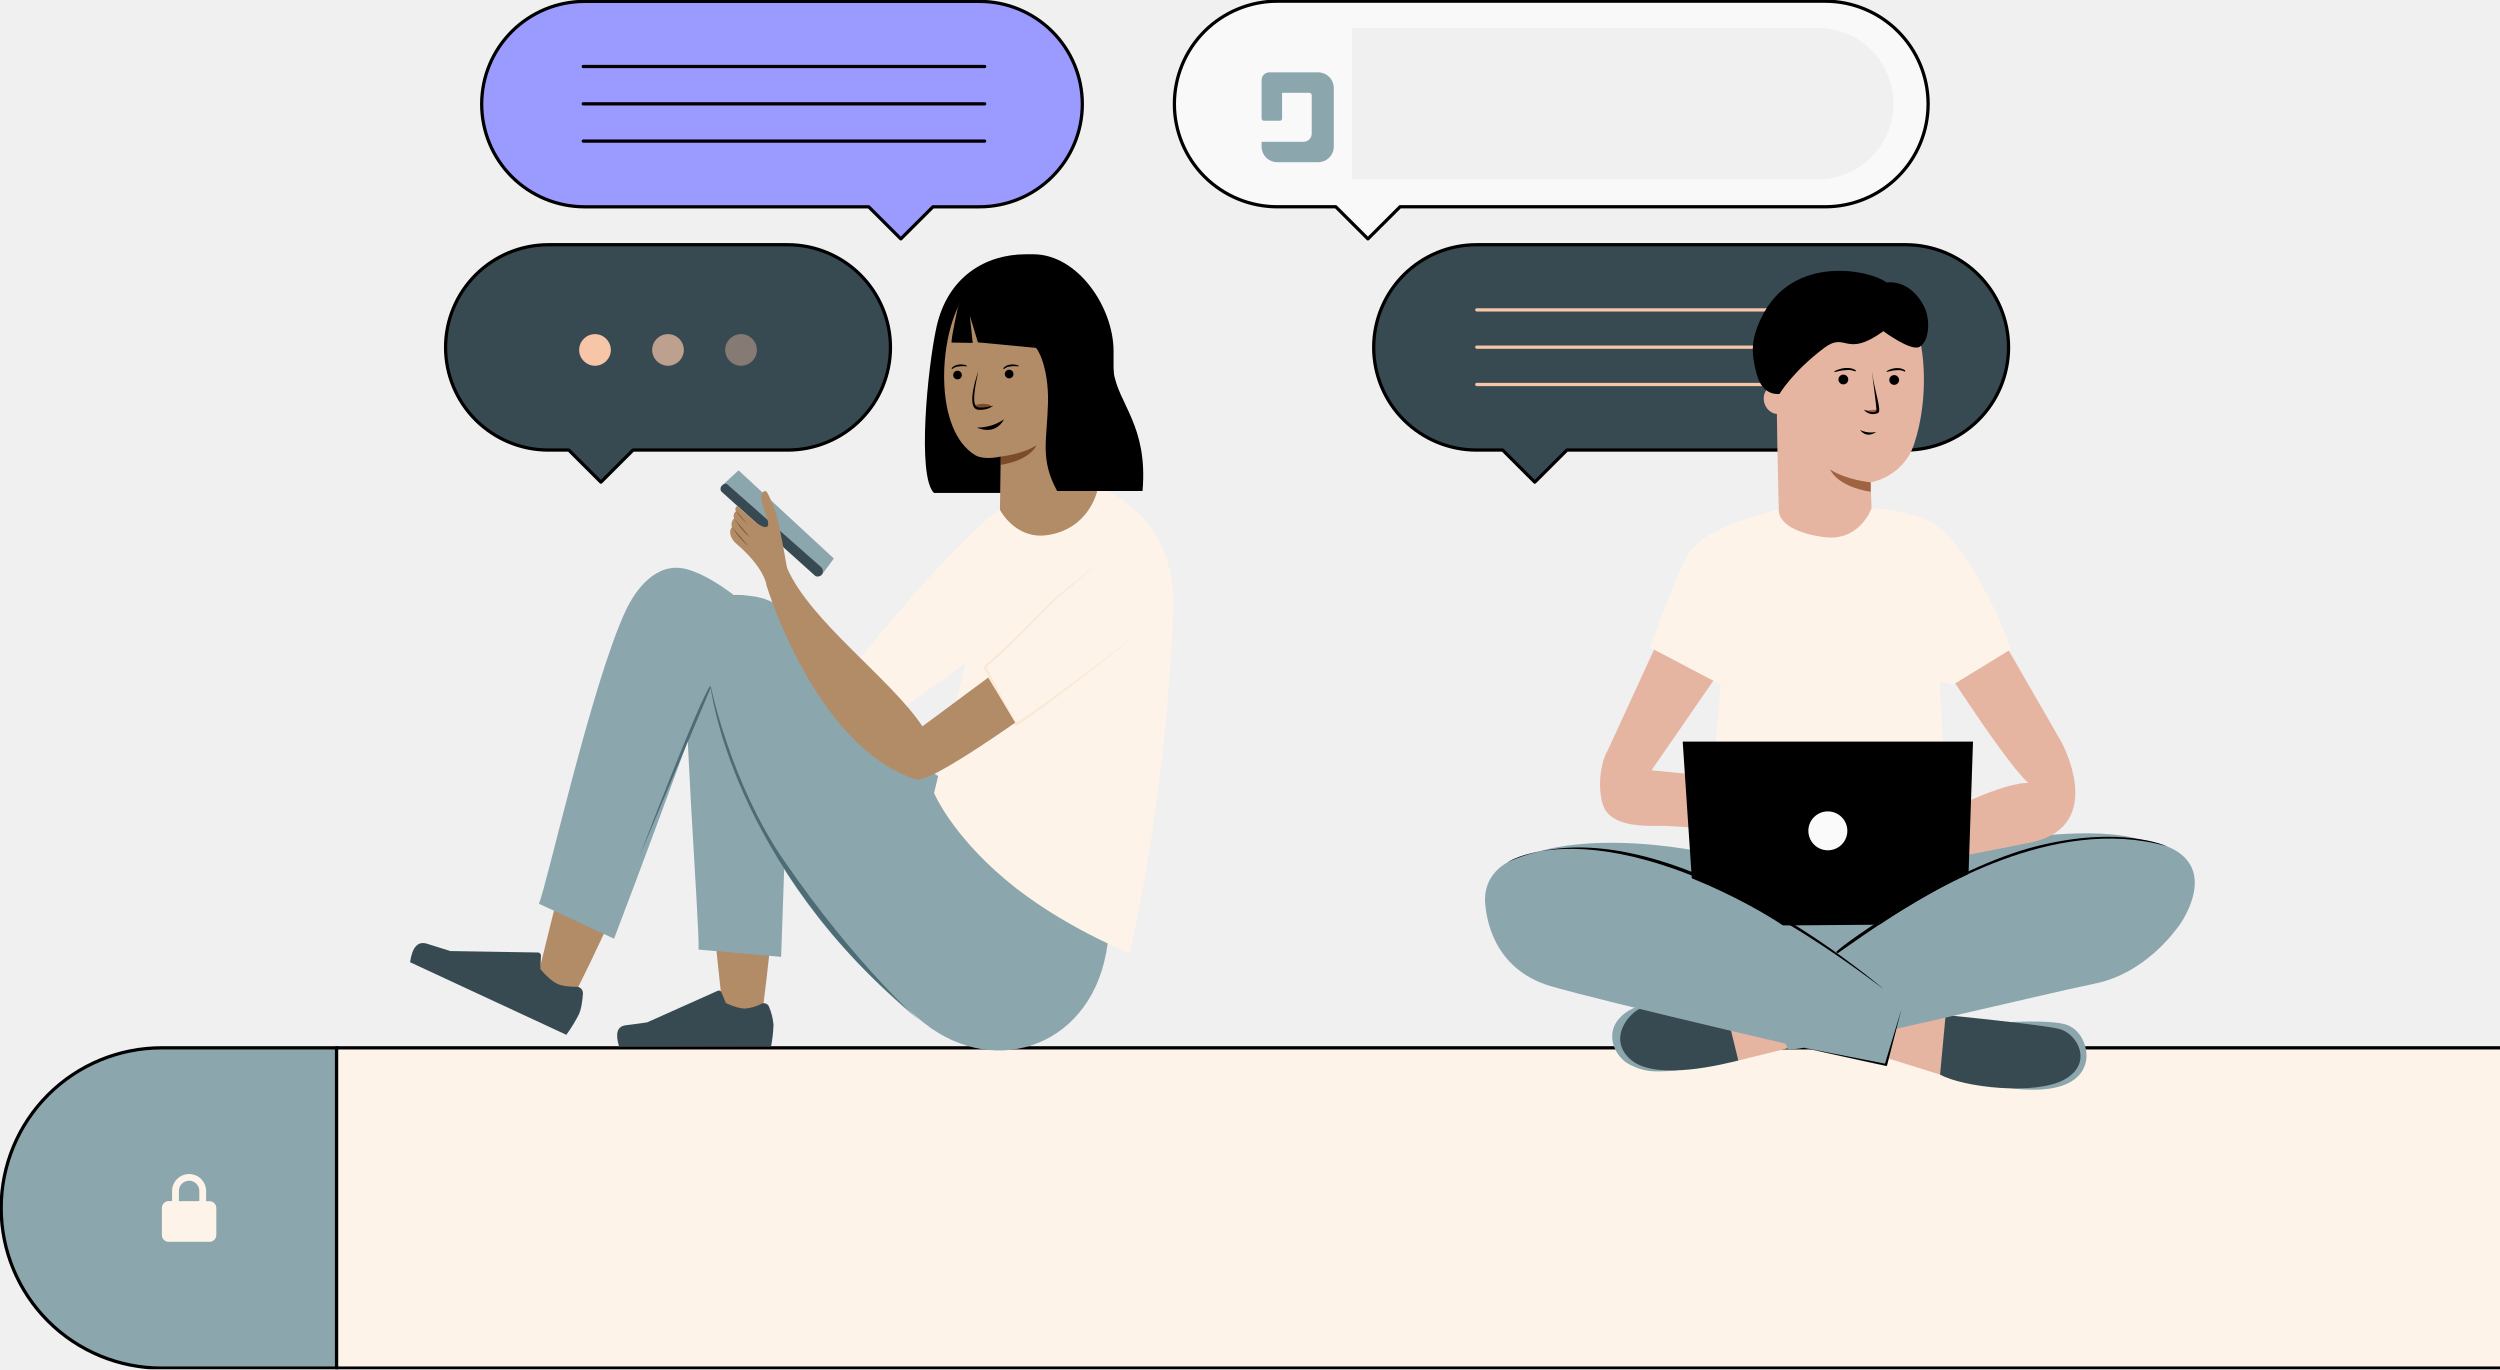
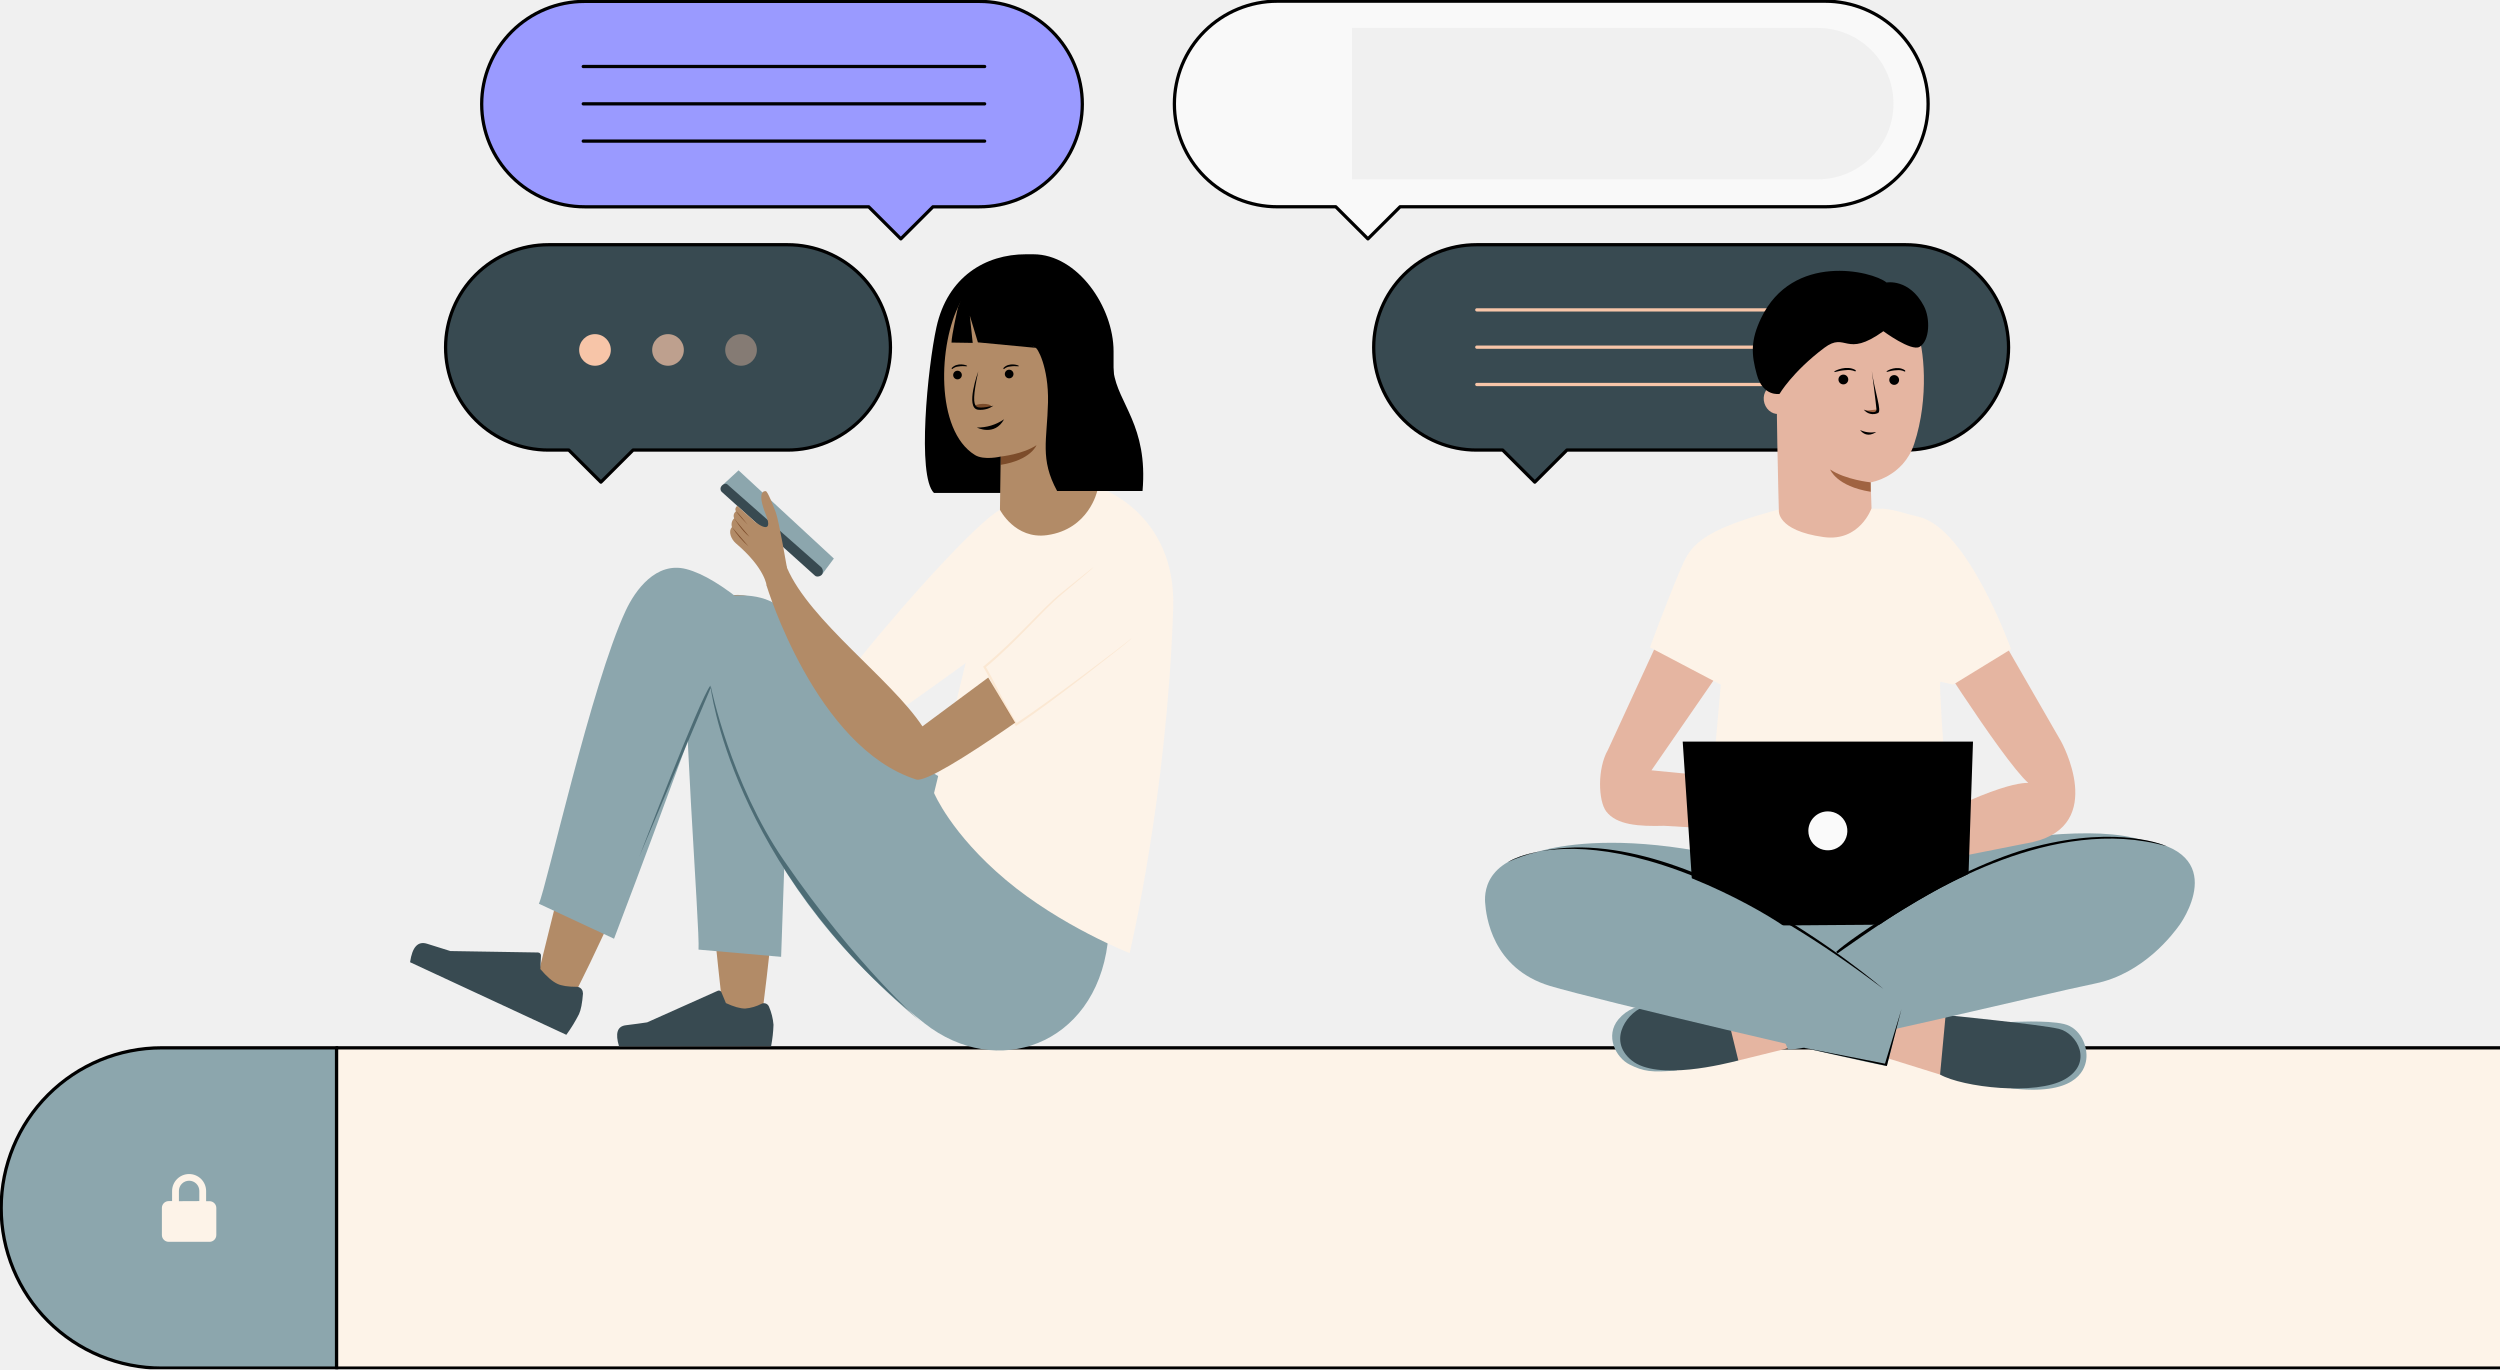
<svg xmlns="http://www.w3.org/2000/svg" width="765" height="419" viewBox="0 0 765 419" fill="none">
  <g clip-path="url(#clip0)">
    <path d="M49.458 418.646C43.01 418.646 36.625 417.378 30.668 414.915C24.711 412.452 19.299 408.842 14.739 404.291C10.181 399.74 6.564 394.337 4.097 388.391C1.631 382.445 0.361 376.073 0.362 369.637C0.362 356.641 5.535 344.178 14.742 334.988C23.949 325.799 36.437 320.636 49.458 320.636H102.994V418.646H49.458Z" fill="#8CA6AD" stroke="black" stroke-miterlimit="10" />
    <path d="M797.535 418.646H102.995V320.636H797.535C810.557 320.636 823.045 325.799 832.253 334.988C841.462 344.177 846.636 356.641 846.638 369.637C846.638 376.073 845.368 382.446 842.9 388.392C840.432 394.338 836.816 399.741 832.256 404.291C827.696 408.842 822.283 412.452 816.326 414.915C810.368 417.378 803.983 418.646 797.535 418.646Z" fill="#FDF3E8" stroke="black" stroke-linecap="round" stroke-linejoin="round" />
    <path d="M57.869 359.254C56.494 359.256 55.176 359.8 54.2 360.766C53.225 361.733 52.671 363.045 52.66 364.417V367.533H51.624C51.072 367.533 50.542 367.752 50.151 368.141C49.76 368.53 49.539 369.057 49.538 369.608V377.916C49.538 378.469 49.757 378.998 50.149 379.389C50.54 379.779 51.071 379.999 51.624 379.999H64.106C64.659 379.999 65.19 379.779 65.582 379.389C65.973 378.998 66.193 378.469 66.193 377.916V369.637C66.191 369.086 65.97 368.559 65.579 368.17C65.188 367.781 64.658 367.562 64.106 367.562H63.07V364.417C63.061 363.046 62.509 361.734 61.534 360.767C60.56 359.8 59.243 359.256 57.869 359.254ZM54.746 367.562V364.417C54.746 363.59 55.075 362.798 55.661 362.213C56.246 361.629 57.041 361.301 57.869 361.301C58.697 361.301 59.491 361.629 60.077 362.213C60.662 362.798 60.991 363.59 60.991 364.417V367.533L54.746 367.562Z" fill="#FDF3E8" />
    <path d="M167.84 74.886H241.009C249.352 74.892 257.352 78.202 263.252 84.09C269.153 89.977 272.471 97.961 272.479 106.288C272.479 110.416 271.664 114.503 270.081 118.316C268.499 122.13 266.179 125.595 263.255 128.513C260.331 131.432 256.859 133.747 253.038 135.327C249.218 136.906 245.123 137.719 240.987 137.719H193.71L183.879 147.531L174.048 137.719H167.84C159.488 137.719 151.478 134.408 145.572 128.513C139.666 122.619 136.348 114.624 136.348 106.288C136.356 97.957 139.677 89.97 145.582 84.082C151.487 78.194 159.493 74.886 167.84 74.886Z" fill="#384A51" stroke="black" stroke-linecap="round" stroke-linejoin="round" />
    <path d="M182.068 111.92C184.744 111.92 186.914 109.755 186.914 107.083C186.914 104.412 184.744 102.246 182.068 102.246C179.391 102.246 177.221 104.412 177.221 107.083C177.221 109.755 179.391 111.92 182.068 111.92Z" fill="#F7C5A8" />
    <path opacity="0.7" d="M204.41 111.92C207.086 111.92 209.256 109.755 209.256 107.083C209.256 104.412 207.086 102.246 204.41 102.246C201.733 102.246 199.563 104.412 199.563 107.083C199.563 109.755 201.733 111.92 204.41 111.92Z" fill="#F7C5A8" />
    <path opacity="0.4" d="M226.759 111.92C229.435 111.92 231.605 109.755 231.605 107.083C231.605 104.412 229.435 102.246 226.759 102.246C224.082 102.246 221.912 104.412 221.912 107.083C221.912 109.755 224.082 111.92 226.759 111.92Z" fill="#F7C5A8" />
    <path d="M299.703 0.426H178.888C170.536 0.426 162.526 3.738 156.62 9.632C150.714 15.527 147.396 23.521 147.396 31.857C147.398 40.192 150.717 48.185 156.622 54.078C162.528 59.971 170.537 63.281 178.888 63.281H265.821L275.652 73.093L285.483 63.281H299.703C308.054 63.281 316.062 59.97 321.966 54.077C327.871 48.184 331.188 40.191 331.188 31.857C331.188 23.523 327.871 15.529 321.967 9.635C316.062 3.74 308.054 0.428 299.703 0.426Z" fill="#9A9AFF" stroke="black" stroke-linecap="round" stroke-linejoin="round" />
    <path d="M178.475 20.354H301.297" stroke="black" stroke-linecap="round" stroke-linejoin="round" />
    <path d="M178.475 31.77H301.297" stroke="black" stroke-linecap="round" stroke-linejoin="round" />
    <path d="M178.475 43.18H301.297" stroke="black" stroke-linecap="round" stroke-linejoin="round" />
    <path d="M558.482 0.361H390.875C382.517 0.361 374.501 3.675 368.591 9.574C362.681 15.472 359.361 23.472 359.361 31.814C359.36 35.945 360.175 40.036 361.758 43.853C363.341 47.669 365.662 51.138 368.589 54.059C371.515 56.98 374.99 59.298 378.813 60.879C382.637 62.46 386.736 63.274 390.875 63.274H408.747L418.585 73.093L428.423 63.274H558.482C566.842 63.274 574.86 59.959 580.771 54.059C586.682 48.16 590.003 40.158 590.003 31.814C590.001 23.472 586.679 15.472 580.768 9.573C574.857 3.675 566.841 0.361 558.482 0.361Z" fill="#F9F9F9" stroke="black" stroke-linecap="round" stroke-linejoin="round" />
    <path d="M556.222 54.879H413.709V8.553H556.222C562.37 8.553 568.267 10.991 572.614 15.33C576.962 19.669 579.404 25.554 579.404 31.691C579.411 34.733 578.816 37.748 577.654 40.561C576.492 43.374 574.785 45.93 572.632 48.084C570.479 50.238 567.921 51.947 565.105 53.113C562.289 54.279 559.27 54.879 556.222 54.879Z" fill="#F0F0F0" />
-     <path d="M390.817 49.63C389.553 49.628 388.342 49.126 387.448 48.234C386.555 47.343 386.052 46.134 386.05 44.872V43.383H398.909C399.565 43.383 400.194 43.123 400.658 42.661C401.122 42.199 401.384 41.572 401.386 40.917V29.182C401.386 28.977 401.306 28.781 401.162 28.635C401.019 28.489 400.823 28.405 400.618 28.401H392.316V36.275C392.316 36.45 392.247 36.619 392.124 36.743C392 36.868 391.833 36.939 391.657 36.941H386.709C386.534 36.939 386.366 36.868 386.242 36.743C386.119 36.619 386.05 36.45 386.05 36.275V24.49C386.052 23.867 386.3 23.27 386.741 22.83C387.183 22.39 387.78 22.142 388.404 22.14H403.364C404.63 22.142 405.843 22.644 406.738 23.537C407.633 24.43 408.136 25.641 408.138 26.904V44.872C408.136 46.135 407.632 47.345 406.737 48.237C405.842 49.129 404.629 49.63 403.364 49.63H390.817Z" fill="#8CA6AD" />
    <path d="M583.128 74.886H451.844C443.497 74.886 435.491 78.194 429.586 84.082C423.681 89.97 420.36 97.957 420.352 106.288C420.352 110.416 421.167 114.503 422.749 118.316C424.332 122.13 426.651 125.595 429.576 128.513C435.482 134.408 443.492 137.719 451.844 137.719H459.813L469.643 147.531L479.474 137.719H583.07C587.21 137.727 591.312 136.919 595.139 135.343C598.966 133.767 602.445 131.453 605.375 128.534C608.306 125.614 610.631 122.147 612.217 118.33C613.803 114.513 614.619 110.421 614.619 106.288C614.612 97.957 611.291 89.97 605.386 84.082C599.481 78.194 591.475 74.886 583.128 74.886Z" fill="#384A51" stroke="black" stroke-linecap="round" stroke-linejoin="round" />
    <path d="M451.902 94.82H584.722" stroke="#F7C5A8" stroke-linecap="round" stroke-linejoin="round" />
    <path d="M451.902 106.23H584.722" stroke="#F7C5A8" stroke-linecap="round" stroke-linejoin="round" />
    <path d="M451.902 117.647H584.722" stroke="#F7C5A8" stroke-linecap="round" stroke-linejoin="round" />
    <path d="M220.768 148.746L225.998 143.923L255.164 170.914L251.499 175.831L220.768 148.746Z" fill="#8CA6AD" />
    <path fill-rule="evenodd" clip-rule="evenodd" d="M237.568 192.613C238.379 199.518 239.147 218.397 239.248 240.074C239.306 252.727 237.285 278.352 233.192 310.723L221.354 310.636C216.841 269.827 213.907 236.574 212.545 217.11C210.43 223.444 207.981 230.508 205.301 237.883C198.882 255.757 180.018 296.971 174.15 307.296C170.477 313.767 161.986 308.106 163.616 302.372C165.246 296.638 188.247 199.778 196.586 181.868C199.368 175.889 213.588 175.954 218.609 183.38C225.846 180.487 236.293 181.76 237.568 192.613Z" fill="#B28B67" />
    <path fill-rule="evenodd" clip-rule="evenodd" d="M213.748 290.579C214.255 284.664 208.293 210.154 210.003 190.306C210.727 181.565 240.48 176.518 242.494 193.133L239.024 292.791L213.748 290.579Z" fill="#8CA6AD" />
    <path fill-rule="evenodd" clip-rule="evenodd" d="M235.256 307.932C235.074 307.539 234.743 307.234 234.335 307.084C233.928 306.934 233.478 306.95 233.083 307.13C231.509 307.959 229.785 308.466 228.012 308.619C226.505 308.619 224.544 308.062 222.129 306.949L220.731 303.587C220.687 303.488 220.623 303.399 220.544 303.325C220.465 303.25 220.372 303.192 220.27 303.154C220.168 303.116 220.06 303.098 219.952 303.102C219.843 303.105 219.736 303.13 219.637 303.175L198.027 312.842C196.303 313.102 194.144 313.399 191.507 313.724C188.87 314.049 188.211 316.204 189.428 320.188L235.966 320.087C236.38 317.94 236.622 315.764 236.691 313.579C236.533 311.663 236.063 309.785 235.3 308.019L235.256 307.932Z" fill="#384A51" />
    <path fill-rule="evenodd" clip-rule="evenodd" d="M178.359 303.84C178.361 303.346 178.167 302.872 177.819 302.521C177.471 302.17 176.999 301.971 176.504 301.967C173.809 301.967 171.839 301.649 170.578 301.063C169.028 300.34 167.289 298.829 165.348 296.53L165.536 292.408C165.538 292.286 165.516 292.164 165.47 292.05C165.425 291.936 165.358 291.832 165.273 291.744C165.187 291.656 165.085 291.586 164.973 291.538C164.86 291.489 164.739 291.463 164.616 291.461L137.812 291.02C135.913 290.456 133.559 289.719 130.726 288.8C127.894 287.882 126.148 289.762 125.481 294.44L173.295 316.652C174.755 314.653 176.051 312.54 177.171 310.333C177.757 309.082 178.17 306.97 178.395 304.006C178.389 303.949 178.376 303.894 178.359 303.84Z" fill="#384A51" />
    <path fill-rule="evenodd" clip-rule="evenodd" d="M209.952 174.125C231.526 179.656 265.886 227.153 291.177 239.778C324.863 256.596 338.939 288.678 338.939 288.678C334.991 319.986 304.818 330.463 282.853 313.102C222.332 265.265 219.217 209.706 217.399 209.778C216.182 209.829 206.351 238.932 187.892 287.253L164.898 276.537C167.202 271.592 180.974 209.294 191.457 186.879C194.347 180.654 200.722 171.76 209.952 174.125Z" fill="#8CA6AD" />
    <path d="M263.22 201.319C257.729 208.144 275.536 217.161 275.536 217.161C275.536 217.161 314.83 189.685 316.351 186.236C320.053 177.819 323.791 154.913 307.404 155.492C302.819 155.651 278.615 182.208 263.22 201.319Z" fill="#FDF3E8" />
    <path d="M305.673 160.922L335.853 149.021C335.853 149.021 359.941 156.511 358.999 186.033C357.152 243.48 345.669 291.649 345.669 291.649C345.669 291.649 324.573 283.385 307.759 269.235C290.945 255.085 285.823 242.655 285.823 242.655L305.673 160.922Z" fill="#FDF3E8" />
    <g style="mix-blend-mode:multiply">
      <path d="M195.601 262.207C195.601 262.207 214.154 213.762 217.377 209.778C217.377 209.778 223.347 264.267 281.657 312.545C281.657 312.545 262.358 295.98 239.9 263.342C223.571 239.604 217.566 210.284 217.566 210.284L195.601 262.207Z" fill="#8CA6AD" />
    </g>
    <path d="M251.339 173.604C250.984 173.257 223.042 148.63 222.55 148.203C222.057 147.777 221.202 148.203 220.768 148.745C220.564 148.989 220.455 149.299 220.462 149.616C220.468 149.934 220.59 150.238 220.804 150.474C221.224 150.85 249.057 175.86 249.369 176.142C249.919 176.684 251.086 176.366 251.499 175.831C251.717 175.493 251.82 175.093 251.791 174.691C251.763 174.289 251.604 173.908 251.339 173.604Z" fill="#384A51" />
    <path d="M240.813 173.734C240.813 173.734 238.285 159.042 237.372 156.721C236.459 154.4 234.923 150.38 234.329 150.293C233.735 150.206 231.562 150.517 234.329 157.429C237.097 164.342 231.265 159.866 231.265 159.866L225.607 154.805C225.334 154.977 225.138 155.247 225.06 155.559C224.982 155.872 225.027 156.202 225.187 156.482C224.868 156.721 224.641 157.062 224.545 157.448C224.449 157.834 224.489 158.241 224.658 158.601C224.301 158.942 224.049 159.377 223.929 159.856C223.81 160.334 223.829 160.837 223.984 161.305C222.731 162.621 223.753 165.043 225.187 166.265C234.192 173.908 234.605 179.28 234.605 179.28L240.813 173.734Z" fill="#B28B67" />
    <path d="M234.59 179.244C234.59 179.244 249.601 228.773 280.383 238.534C285.823 240.262 331.731 205.997 331.731 205.997L322.422 192.476L282.266 222.265C272.66 207.761 247.782 190.017 240.813 173.734C237.082 165.021 234.59 179.244 234.59 179.244Z" fill="#B28B67" />
    <path d="M334.556 173.336L300.79 204.623L310.968 221.708C306.021 224.109 349.27 196.864 350.009 191.029C351.124 182.165 353.631 173.177 343.337 170.958C341.788 170.663 340.193 170.724 338.672 171.136C337.15 171.548 335.743 172.3 334.556 173.336Z" fill="#FDF3E8" />
    <g style="mix-blend-mode:multiply">
      <g style="mix-blend-mode:multiply">
        <path d="M346.358 195.086C346.208 195.328 346.036 195.556 345.843 195.766C345.445 196.243 321.937 214.883 311.15 221.983L310.86 222.179L310.686 221.875C307.882 217.146 310.932 222.215 307.788 216.922C304.84 211.926 303.63 208.737 300.978 204.247L300.833 204.001L301.058 203.82C311.2 195.527 318.314 186.706 324.61 181.558L331.97 175.614L333.962 174.045C334.188 173.852 334.43 173.68 334.687 173.532C334.495 173.753 334.282 173.954 334.049 174.132L332.13 175.788C330.398 177.234 327.949 179.316 324.885 181.883C318.633 187.082 311.555 195.968 301.485 204.334L301.565 203.907C304.224 208.39 305.441 211.579 308.389 216.568C311.519 221.868 308.469 216.799 311.287 221.535L310.824 221.427C321.582 214.384 345.365 196.12 345.785 195.693C345.956 195.473 346.148 195.269 346.358 195.086Z" fill="#FDF3E8" />
      </g>
    </g>
    <path fill-rule="evenodd" clip-rule="evenodd" d="M313.909 77.807H316.191C329.753 77.807 340.75 93.953 340.75 107.496V126.295C340.75 132.324 338.524 138.141 334.497 142.635C330.471 147.129 324.926 149.984 318.923 150.654C318.923 150.719 318.923 150.777 318.923 150.835H285.786C280.549 145.723 283.867 112.333 286.554 100.128C289.952 84.662 301.587 77.807 313.909 77.807Z" fill="black" />
    <path fill-rule="evenodd" clip-rule="evenodd" d="M335.744 150.249C335.744 150.249 333.245 161.963 320.393 163.756C310.613 165.115 305.984 155.998 305.984 155.998L306.209 139.707C306.209 139.707 301.094 140.944 298.327 139.23C286.084 131.667 287.134 105.095 293.748 92.781C300.362 80.468 334.404 75.096 336.121 99.499C336.715 107.965 333.151 115.529 327.884 121.689L335.744 150.249Z" fill="#B28B67" />
    <path fill-rule="evenodd" clip-rule="evenodd" d="M316.8 106.433C307.635 100.764 297.319 99.412 294.661 90.309C298.21 85.088 302.391 78.942 315.619 78.942C322.523 78.942 336.186 78.942 340.75 113.649C342.054 123.511 351.356 130.149 349.617 150.25H323.479C318.147 140.416 320.422 134.69 320.69 123.128C320.929 112.224 317.307 106.05 316.8 106.433Z" fill="black" />
    <path fill-rule="evenodd" clip-rule="evenodd" d="M293.125 94.047C293.125 94.047 291.162 102.723 291.162 104.827L297.646 104.929L296.769 96.599L299.24 104.762L316.8 106.433L294.661 90.309L293.125 94.047Z" fill="black" />
    <g style="mix-blend-mode:multiply">
      <path fill-rule="evenodd" clip-rule="evenodd" d="M306.208 139.707C306.208 139.707 312.997 139.02 317.169 136.222C317.169 136.222 315.489 140.777 306.208 142.245V139.707Z" fill="#B28B67" />
    </g>
    <path fill-rule="evenodd" clip-rule="evenodd" d="M298.921 130.828C298.921 130.828 304.34 133.619 307.252 128.291C304.81 129.986 301.896 130.874 298.921 130.828Z" fill="black" />
    <path fill-rule="evenodd" clip-rule="evenodd" d="M295.885 111.913C295.719 111.711 292.915 110.836 291.285 112.557C291.104 112.745 291.285 113.027 291.408 112.918C291.943 112.462 292.612 112.191 293.314 112.145C295.19 111.834 296.233 112.347 295.885 111.913Z" fill="black" />
    <path fill-rule="evenodd" clip-rule="evenodd" d="M311.707 111.913C311.541 111.711 308.744 110.836 307.107 112.557C306.926 112.745 307.107 113.027 307.238 112.918C307.771 112.46 308.44 112.188 309.143 112.145C311.012 111.834 312.062 112.347 311.707 111.913Z" fill="black" />
    <path fill-rule="evenodd" clip-rule="evenodd" d="M299.355 113.634C299.355 113.634 295.255 124.82 299.254 125.377C300.929 125.568 302.615 125.124 303.977 124.133C303.977 124.133 299.862 125.225 298.826 124.415C297.79 123.605 297.747 121.096 299.355 113.634Z" fill="black" />
    <path d="M292.995 116.085C293.727 116.085 294.32 115.493 294.32 114.762C294.32 114.031 293.727 113.439 292.995 113.439C292.263 113.439 291.669 114.031 291.669 114.762C291.669 115.493 292.263 116.085 292.995 116.085Z" fill="black" />
    <path d="M308.802 115.774C309.535 115.774 310.128 115.182 310.128 114.451C310.128 113.72 309.535 113.128 308.802 113.128C308.07 113.128 307.477 113.72 307.477 114.451C307.477 115.182 308.07 115.774 308.802 115.774Z" fill="black" />
    <g style="mix-blend-mode:multiply">
      <path d="M300.745 125.128C302.141 125.098 303.265 124.727 303.256 124.3C303.247 123.873 302.107 123.551 300.711 123.581C299.315 123.611 298.191 123.982 298.2 124.409C298.21 124.836 299.349 125.158 300.745 125.128Z" fill="#B28B67" />
    </g>
    <path d="M545.016 126.522C547.098 125.877 548.193 123.444 547.461 121.087C546.728 118.73 544.446 117.341 542.363 117.986C540.281 118.631 539.186 121.064 539.918 123.421C540.651 125.778 542.933 127.167 545.016 126.522Z" fill="#E5B5A1" />
    <path d="M465.898 262.3C465.898 262.3 492.768 248.389 555.809 269.979C555.809 269.979 638.824 245.142 660.513 259.415L565.437 317.787L465.898 262.3Z" fill="#8CA6AD" />
    <path d="M515.081 179.388L492.043 229.438C488.704 235.222 489.088 245.099 491.493 248.28C494.659 252.46 501.476 252.915 509.242 252.698L547.442 254.99L548.536 239.944L505.351 235.714L536.633 190.422L515.081 179.388Z" fill="#E5B5A1" />
    <path d="M602.565 261.534L577.608 269.748C577.608 269.748 569.523 262.517 576.782 258.338C611.613 238.194 620.662 239.597 620.662 239.597C612.446 232.272 586.258 190.429 586.258 190.429L603.739 180.039L630.739 226.951C630.739 226.951 644.815 252.344 622.082 257.658L602.565 261.534Z" fill="#E5B5A1" />
    <path d="M526.563 209.511L504.888 198.115C504.888 198.115 509.307 185.932 513.82 175.209C517.174 167.256 518.848 162.455 546.471 155.34L576.448 155.687C580.723 156.15 582.244 157.025 587.134 158.145C602.123 161.573 615.387 198.636 615.387 198.636L597.696 209.482L593.712 208.6C593.14 211.405 597.899 271.801 597.899 271.801L520.934 273.392L526.563 209.511Z" fill="#FDF3E8" />
    <path d="M601.855 282.749L603.739 226.922H514.907L518.66 283.378L601.855 282.749Z" fill="black" />
    <path d="M553.354 254.239C553.354 255.417 553.704 256.569 554.36 257.549C555.015 258.529 555.948 259.292 557.039 259.743C558.129 260.194 559.33 260.312 560.488 260.082C561.646 259.852 562.709 259.285 563.544 258.452C564.379 257.618 564.947 256.557 565.178 255.401C565.408 254.245 565.29 253.047 564.838 251.959C564.386 250.87 563.621 249.94 562.639 249.285C561.658 248.63 560.504 248.281 559.323 248.281C557.74 248.281 556.221 248.908 555.102 250.026C553.982 251.143 553.354 252.659 553.354 254.239Z" fill="#FAFAFA" />
    <path d="M615.235 312.74C615.235 312.74 626.29 312.104 631.535 313.333C636.78 314.562 638.896 320.354 638.403 324.179C637.911 328.004 634.527 335.336 615.315 333.015L615.235 312.74Z" fill="#8CA6AD" />
    <path d="M505.554 307.592C503.621 307.438 501.678 307.748 499.889 308.495C498.099 309.242 496.515 310.405 495.267 311.887C491.029 316.949 494.427 323.629 498.65 325.748C502.874 327.867 505.475 328.257 513.139 327.527L505.554 307.592Z" fill="#8CA6AD" />
    <path d="M527.925 308.164C527.925 308.164 519.065 315.156 531.932 324.512C531.932 324.512 554.911 318.915 556.679 318.265L548.992 303.384L527.925 308.164Z" fill="#E5B5A1" />
    <path d="M577.956 323.926L593.661 328.821C593.661 328.821 610.94 323.811 595.364 310.608L579.861 308.438L577.956 323.926Z" fill="#E5B5A1" />
    <path d="M522.818 305.647C522.818 305.647 508.329 306.92 503.512 307.968C498.694 309.017 491.377 317.99 499.245 324.447C507.112 330.904 528.041 325.466 531.932 324.512L527.925 308.164L522.818 305.647Z" fill="#384A51" />
    <path d="M595.364 310.6C595.364 310.6 624.436 313.492 630.022 314.83C635.607 316.168 640.707 325.198 631.847 330.26C622.987 335.321 600.602 332.718 593.662 328.814L595.364 310.6Z" fill="#384A51" />
    <path d="M582.491 306.342C582.491 306.342 557.367 291.288 546.189 283.594C535.01 275.901 504.497 259.929 479.619 260.066C454.742 260.204 454.227 272.474 454.437 276.075C454.735 280.413 456.611 296.32 474.273 301.692C487.632 305.756 571.052 325.372 577.383 326.196L582.491 306.342Z" fill="#8CA6AD" />
    <path d="M547.123 321.128L539.712 303.558C539.712 303.558 560.388 293.63 567.494 288.374C574.601 283.117 611.823 255.576 647.799 256.415C683.775 257.253 668.808 280.434 666.946 283.023C665.084 285.611 655.978 297.961 641.033 300.976C626.088 303.991 553.266 321.8 547.123 321.128Z" fill="#8CA6AD" />
    <path d="M461.407 263.797C461.407 263.797 495.253 241.245 576.289 302.596C576.289 302.596 506.953 242.778 461.407 263.797Z" fill="black" />
    <path d="M562.286 291.75C562.286 291.75 575.326 282.43 582.781 278.048C590.235 273.667 628.182 249.003 663.02 258.96C663.02 258.96 648.98 252.351 622.77 259.054C596.907 265.663 564.959 288.07 561.873 291.28L562.286 291.75Z" fill="black" />
    <path d="M581.853 308.8L577.369 326.196L550.644 320.354L576.804 325.481L581.853 308.8Z" fill="black" />
    <path fill-rule="evenodd" clip-rule="evenodd" d="M543.907 108.566C545.848 80.938 580.47 86.339 586.54 100.959C588.714 106.136 590.409 121.617 585.751 135.796C582.389 146.049 572.435 147.603 572.435 147.603L572.682 155.557C572.682 155.557 569.06 165.889 558.012 164.342C543.523 162.324 544.327 156.142 544.327 156.142C544.327 156.142 543.233 118.153 543.907 108.566Z" fill="#E5B5A1" />
    <g style="mix-blend-mode:multiply">
      <path fill-rule="evenodd" clip-rule="evenodd" d="M572.435 147.603C572.435 147.603 564.742 146.829 560.025 143.655C560.025 143.655 561.916 148.818 572.435 150.481V147.603Z" fill="#B28B67" />
    </g>
    <path fill-rule="evenodd" clip-rule="evenodd" d="M574.116 132.173C574.116 132.173 571.341 134.408 569.168 131.566C570.705 132.307 572.445 132.521 574.116 132.173Z" fill="black" />
    <path fill-rule="evenodd" clip-rule="evenodd" d="M577.34 113.613C577.485 113.345 580.542 111.747 582.875 113.273C583.128 113.446 583.019 113.786 582.809 113.699C582.067 113.318 581.224 113.174 580.397 113.287C578.108 113.367 577.035 114.169 577.34 113.613Z" fill="black" />
    <path fill-rule="evenodd" clip-rule="evenodd" d="M561.351 113.649C561.525 113.374 565.097 111.704 567.719 113.201C568.016 113.367 567.871 113.714 567.632 113.627C566.765 113.258 565.813 113.13 564.879 113.258C562.271 113.389 560.982 114.242 561.351 113.649Z" fill="black" />
    <path fill-rule="evenodd" clip-rule="evenodd" d="M572.761 113.446C573.667 119.954 575.956 125.89 574.659 126.396C573.921 126.738 573.089 126.82 572.299 126.626C571.509 126.433 570.808 125.977 570.312 125.333C570.312 125.333 574.319 127.126 574.195 125.232C574.087 123.692 572.761 113.446 572.761 113.446Z" fill="black" />
    <path d="M579.622 117.77C580.45 117.77 581.121 117.1 581.121 116.274C581.121 115.447 580.45 114.777 579.622 114.777C578.793 114.777 578.122 115.447 578.122 116.274C578.122 117.1 578.793 117.77 579.622 117.77Z" fill="black" />
    <path d="M564.068 117.625C564.896 117.625 565.568 116.955 565.568 116.129C565.568 115.302 564.896 114.632 564.068 114.632C563.24 114.632 562.568 115.302 562.568 116.129C562.568 116.955 563.24 117.625 564.068 117.625Z" fill="black" />
    <g style="mix-blend-mode:multiply">
      <path fill-rule="evenodd" clip-rule="evenodd" d="M574.282 126.23C576.086 124.697 572.783 125.622 571.203 125.586C569.624 125.55 573.913 126.533 574.282 126.23Z" fill="#B28B67" />
    </g>
    <path d="M577.289 86.448C577.289 86.448 584.222 85.125 588.706 93.635C590.727 97.467 590.524 104.314 587.388 106.136C584.794 107.633 576.318 101.35 576.318 101.35C564.589 109.788 565.024 101.35 558.207 106.455C548.405 113.844 544.537 120.532 544.537 120.532C544.537 120.532 539.466 121.472 537.589 114.625C535.887 108.465 535.626 104.206 538.901 97.344C548.536 77.207 572.834 82.833 577.289 86.448Z" fill="black" />
    <g style="mix-blend-mode:multiply">
      <path d="M223.977 161.283C225.394 163.509 227.124 165.52 229.113 167.256L223.977 161.283Z" fill="#B28B67" />
    </g>
    <g style="mix-blend-mode:multiply">
      <path d="M224.65 158.579C224.65 158.579 226.983 162.498 229.359 164.27C229.359 164.27 225.114 159.309 224.65 158.579Z" fill="#B28B67" />
    </g>
    <g style="mix-blend-mode:multiply">
      <path d="M225.179 156.46C226.298 157.905 227.508 159.277 228.801 160.567C228.801 160.567 225.802 156.721 225.179 156.46Z" fill="#B28B67" />
    </g>
  </g>
  <defs>
    <clipPath id="clip0">
      <rect width="847" height="419" fill="white" />
    </clipPath>
  </defs>
</svg>
